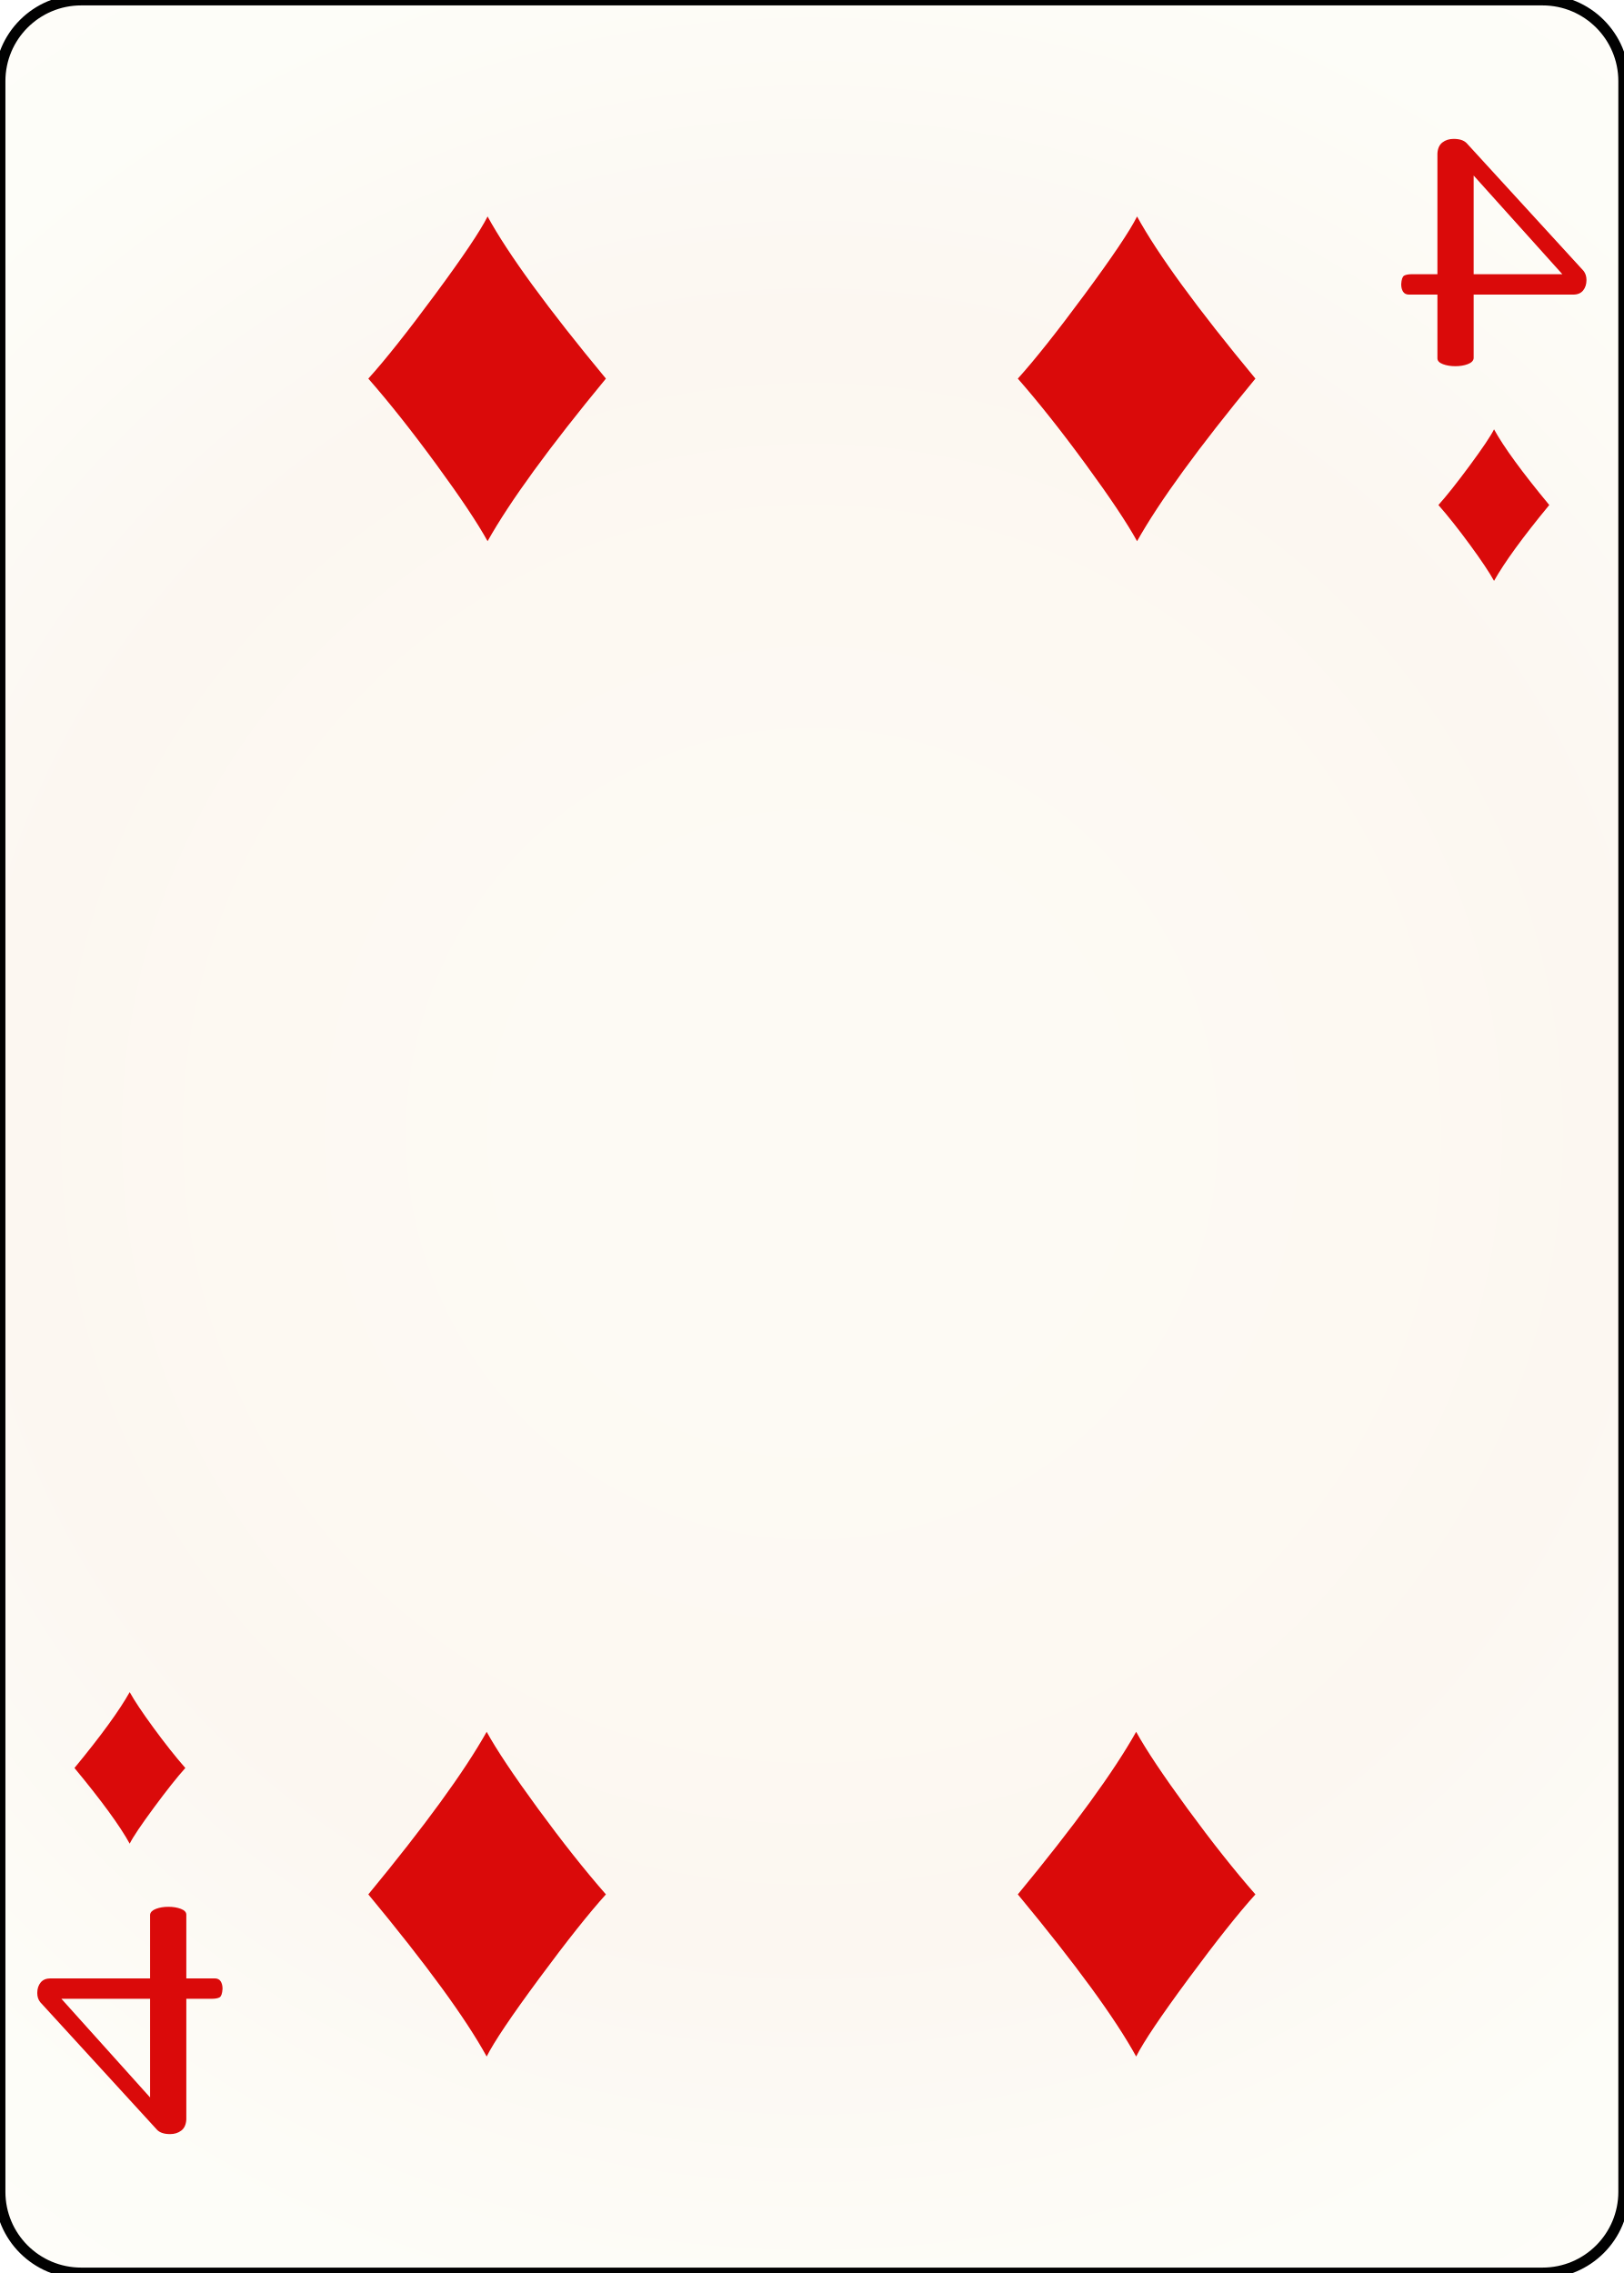
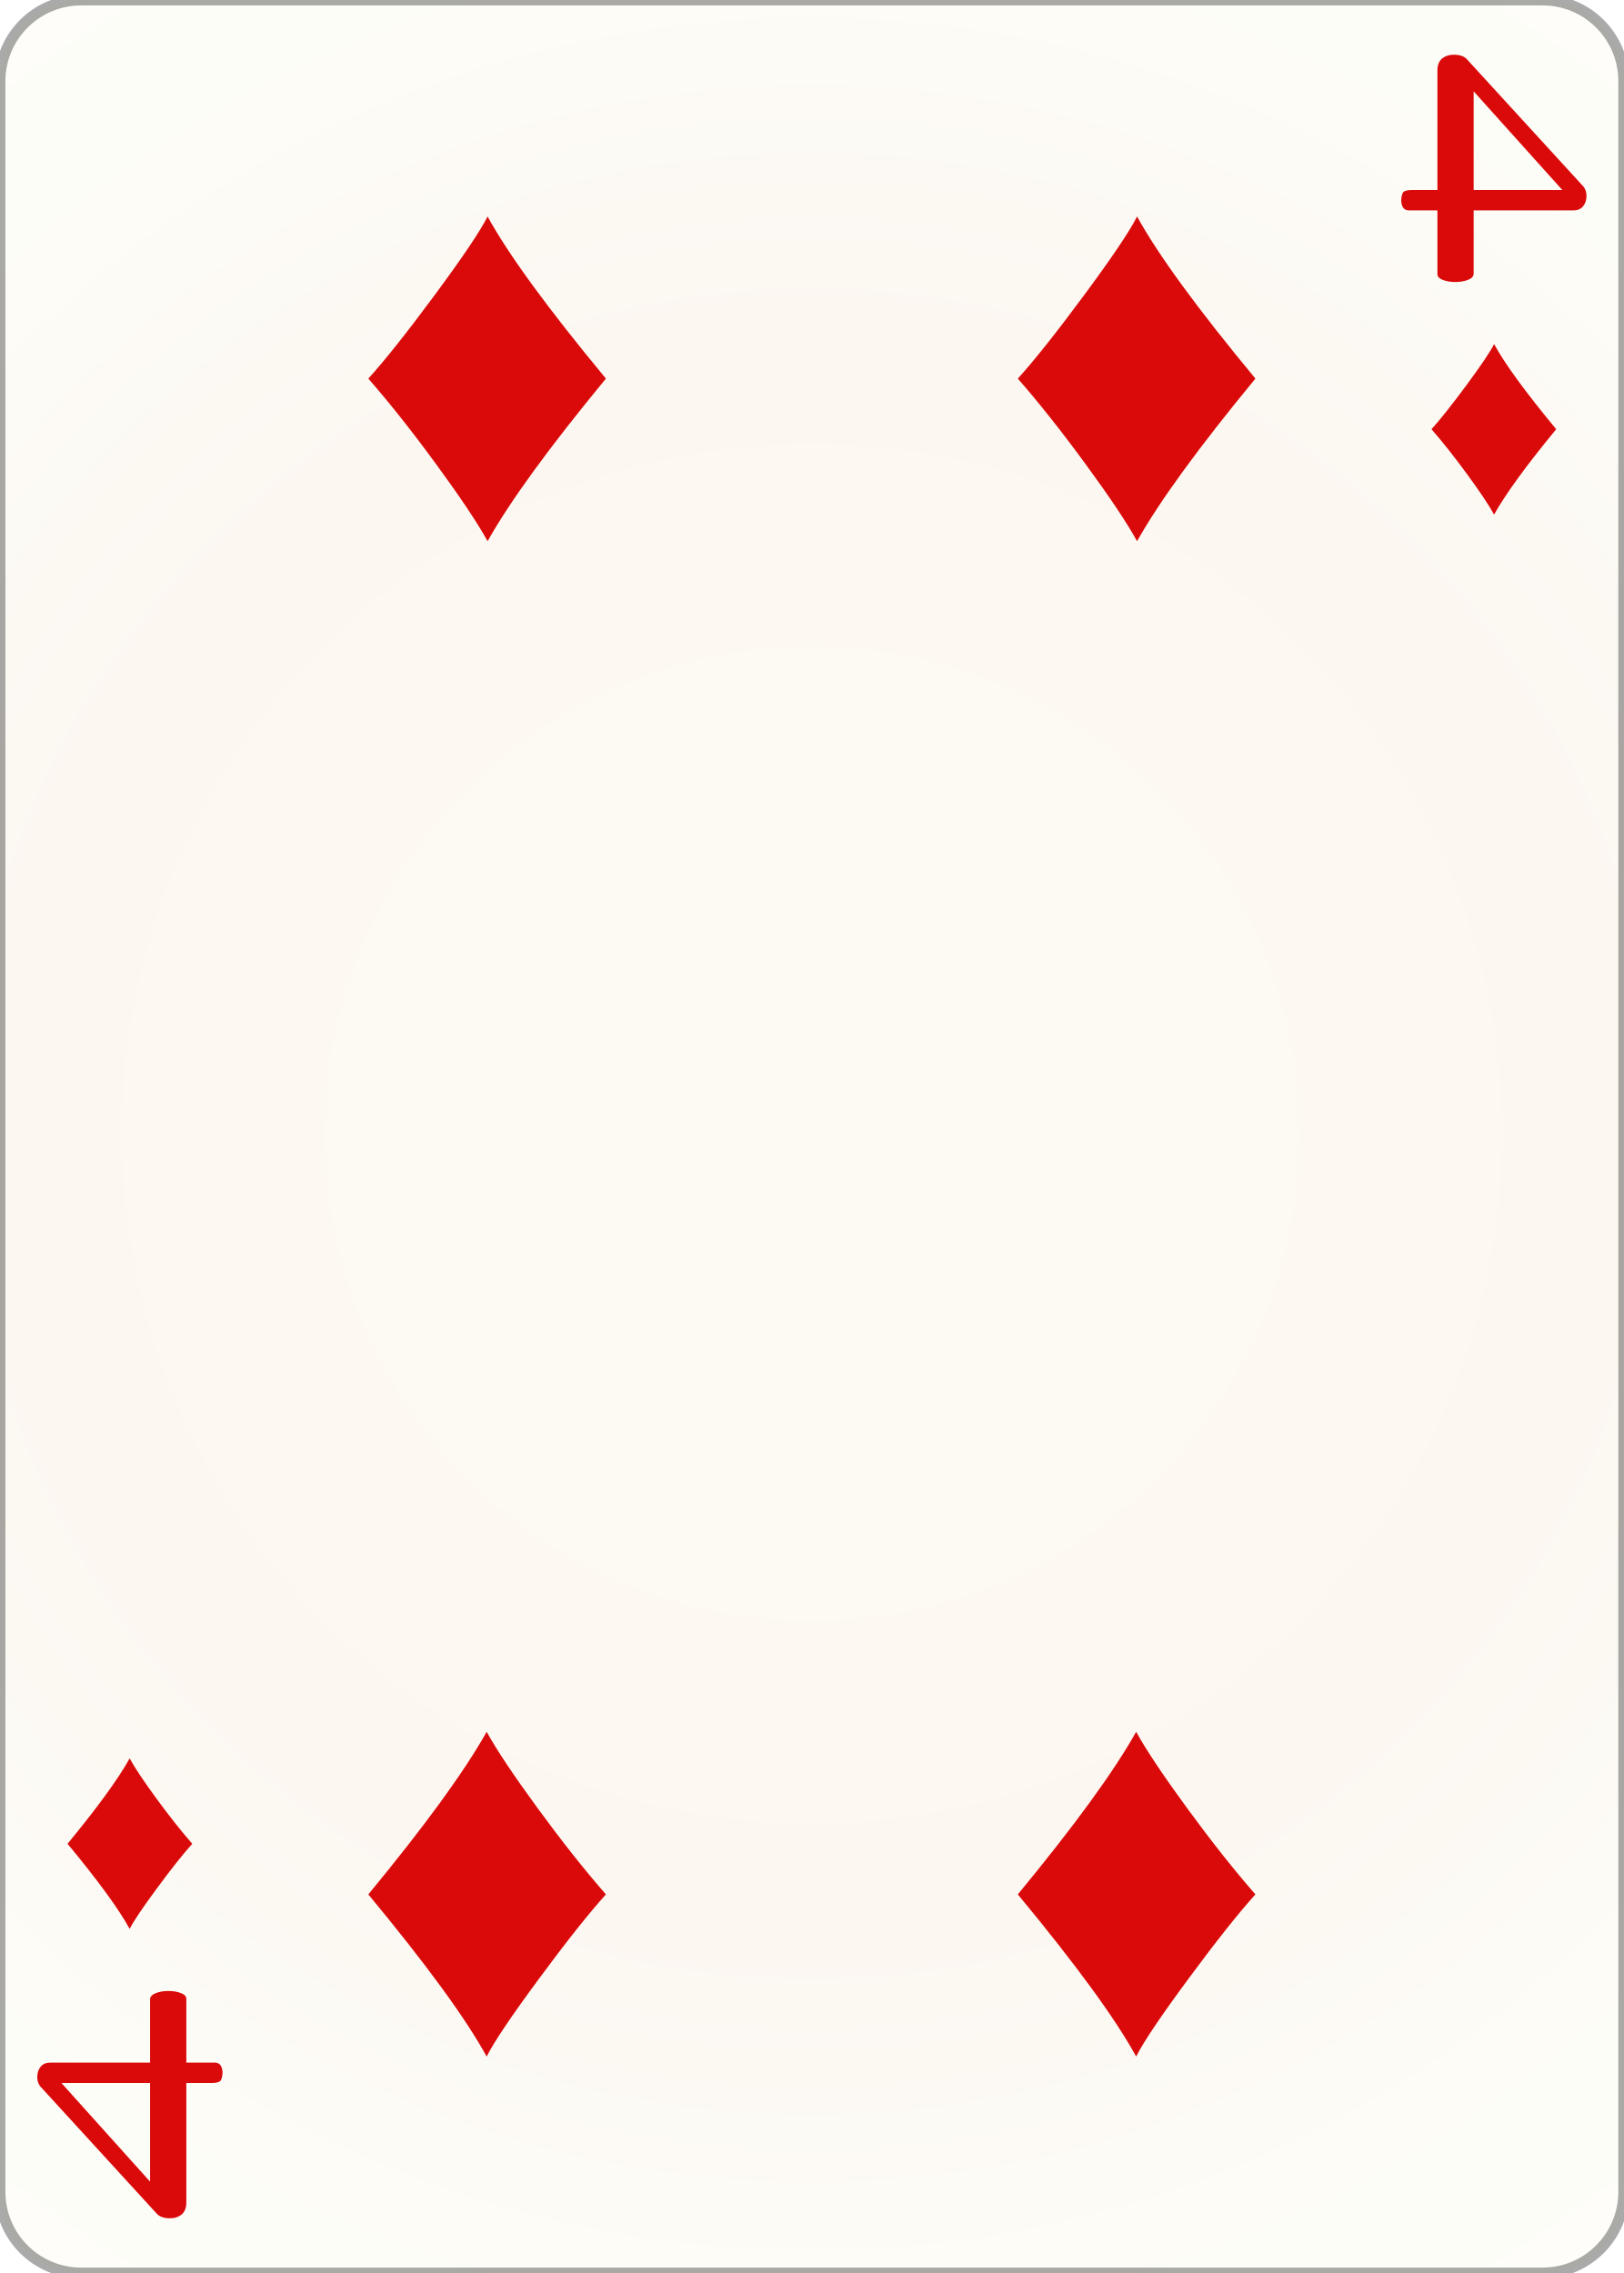
<svg width="150" height="210" id="card-webdiamond4">
  <radialGradient id="card-webwhitegradient" cx="75.0" cy="105.0" r="150" gradientTransform="matrix(1 0 0 1 0 -.25)" gradientUnits="userSpaceOnUse">
    <stop stop-color="#FDFAF4" offset=".15" />
    <stop stop-color="#FDF9F2" offset=".35" />
    <stop stop-color="#FCF7F1" offset=".5" />
    <stop stop-color="#FDFDF8" offset=".75" />
    <stop stop-color="#FFFDFA" offset="1" />
  </radialGradient>
-   <rect x="0" y="0" rx="7.5" ry="7.5" width="150" height="210.0" stroke="#010101" fill="url(#card-webwhitegradient)" />
+   <rect x="0" y="0" rx="7.5" ry="7.5" width="150" height="210.0" stroke="rgba(1,1,1,0.333)" fill="url(#card-webwhitegradient)" />
  <path d="M45.042 20.0C44.374 21.335 42.761 23.734 40.202 27.197C37.643 30.661 35.584 33.255 34.026 34.979C35.974 37.204 38.067 39.847 40.306 42.907C42.545 45.967 44.124 48.331 45.042 50.0C47.1 46.328 50.744 41.321 55.974 34.979C50.605 28.498 46.961 23.505 45.042 20.0Z" fill="#da0a0a" />
  <path d="M44.958 190.0C45.626 188.665 47.239 186.266 49.798 182.803C52.357 179.339 54.416 176.745 55.974 175.021C54.026 172.796 51.933 170.153 49.694 167.093C47.455 164.033 45.876 161.669 44.958 160.0C42.9 163.672 39.256 168.679 34.026 175.021C39.395 181.502 43.039 186.495 44.958 190.0Z" fill="#da0a0a" />
  <path d="M105.042 20.0C104.374 21.335 102.761 23.734 100.202 27.197C97.643 30.661 95.584 33.255 94.026 34.979C95.974 37.204 98.067 39.847 100.306 42.907C102.545 45.967 104.124 48.331 105.042 50.0C107.1 46.328 110.744 41.321 115.974 34.979C110.605 28.498 106.961 23.505 105.042 20.0Z" fill="#da0a0a" />
  <path d="M104.958 190.0C105.626 188.665 107.239 186.266 109.798 182.803C112.357 179.339 114.416 176.745 115.974 175.021C114.026 172.796 111.933 170.153 109.694 167.093C107.455 164.033 105.876 161.669 104.958 160.0C102.9 163.672 99.256 168.679 94.026 175.021C99.395 181.502 103.039 186.495 104.958 190.0Z" fill="#da0a0a" />
-   <path d="M135.596 33.641Q136.096 33.449 136.135 33.103V27.218H145.327Q145.942 27.218 146.25 26.833T146.558 25.872Q146.558 25.372 146.288 25.026L135.481 13.218Q135.096 12.833 134.288 12.833Q133.673 12.833 133.25 13.16T132.788 14.179V25.333H130.481Q129.942 25.333 129.712 25.468T129.442 26.256Q129.442 26.679 129.615 26.949T130.173 27.218H132.788V33.103Q132.788 33.449 133.288 33.641T134.442 33.833T135.596 33.641ZM144.327 25.333H136.135V16.218Z" fill="#da0a0a" />
-   <path d="M138.019 39.667C137.708 40.29 136.955 41.409 135.761 43.026C134.567 44.642 133.606 45.852 132.879 46.657C133.788 47.695 134.765 48.929 135.809 50.356C136.854 51.784 137.591 52.888 138.019 53.667C138.98 51.953 140.681 49.617 143.121 46.657C140.616 43.632 138.915 41.302 138.019 39.667Z" fill="#da0a0a" />
-   <path d="M14.404 176.359Q13.904 176.551 13.865 176.897V182.782H4.673Q4.058 182.782 3.75 183.167T3.442 184.128Q3.442 184.628 3.712 184.974L14.519 196.782Q14.904 197.167 15.712 197.167Q16.327 197.167 16.75 196.84T17.212 195.821V184.667H19.519Q20.058 184.667 20.288 184.532T20.558 183.744Q20.558 183.321 20.385 183.051T19.827 182.782H17.212V176.897Q17.212 176.551 16.712 176.359T15.558 176.167T14.404 176.359ZM5.673 184.667H13.865V193.782Z" fill="#da0a0a" />
-   <path d="M11.981 170.333C12.292 169.71 13.045 168.591 14.239 166.974C15.433 165.358 16.394 164.148 17.121 163.343C16.212 162.305 15.235 161.071 14.191 159.644C13.146 158.216 12.409 157.112 11.981 156.333C11.02 158.047 9.319 160.383 6.879 163.343C9.384 166.368 11.085 168.698 11.981 170.333Z" fill="#da0a0a" />
+   <path d="M135.596 25.863Q136.096 25.671 136.135 25.325V19.44H145.327Q145.942 19.44 146.25 19.055T146.558 18.094Q146.558 17.594 146.288 17.248L135.481 5.44Q135.096 5.055 134.288 5.055Q133.673 5.055 133.25 5.382T132.788 6.402V17.555H130.481Q129.942 17.555 129.712 17.69T129.442 18.478Q129.442 18.902 129.615 19.171T130.173 19.44H132.788V25.325Q132.788 25.671 133.288 25.863T134.442 26.055T135.596 25.863ZM144.327 17.555H136.135V8.44Z" fill="#da0a0a" />
+   <path d="M138.022 31.792C137.671 32.493 136.824 33.752 135.481 35.57C134.137 37.389 133.057 38.75 132.239 39.656C133.261 40.824 134.36 42.211 135.536 43.818C136.711 45.424 137.54 46.665 138.022 47.542C139.103 45.614 141.016 42.985 143.761 39.656C140.943 36.253 139.03 33.632 138.022 31.792Z" fill="#da0a0a" />
+   <path d="M14.404 184.137Q13.904 184.329 13.865 184.675V190.56H4.673Q4.058 190.56 3.75 190.945T3.442 191.906Q3.442 192.406 3.712 192.752L14.519 204.56Q14.904 204.945 15.712 204.945Q16.327 204.945 16.75 204.618T17.212 203.598V192.445H19.519Q20.058 192.445 20.288 192.31T20.558 191.522Q20.558 191.098 20.385 190.829T19.827 190.56H17.212V184.675Q17.212 184.329 16.712 184.137T15.558 183.945T14.404 184.137ZM5.673 192.445H13.865V201.56Z" fill="#da0a0a" />
+   <path d="M11.978 178.208C12.329 177.507 13.176 176.248 14.519 174.43C15.863 172.611 16.943 171.25 17.761 170.344C16.739 169.176 15.64 167.789 14.464 166.182C13.289 164.576 12.46 163.335 11.978 162.458C10.897 164.386 8.984 167.015 6.239 170.344C9.057 173.747 10.97 176.368 11.978 178.208Z" fill="#da0a0a" />
</svg>
